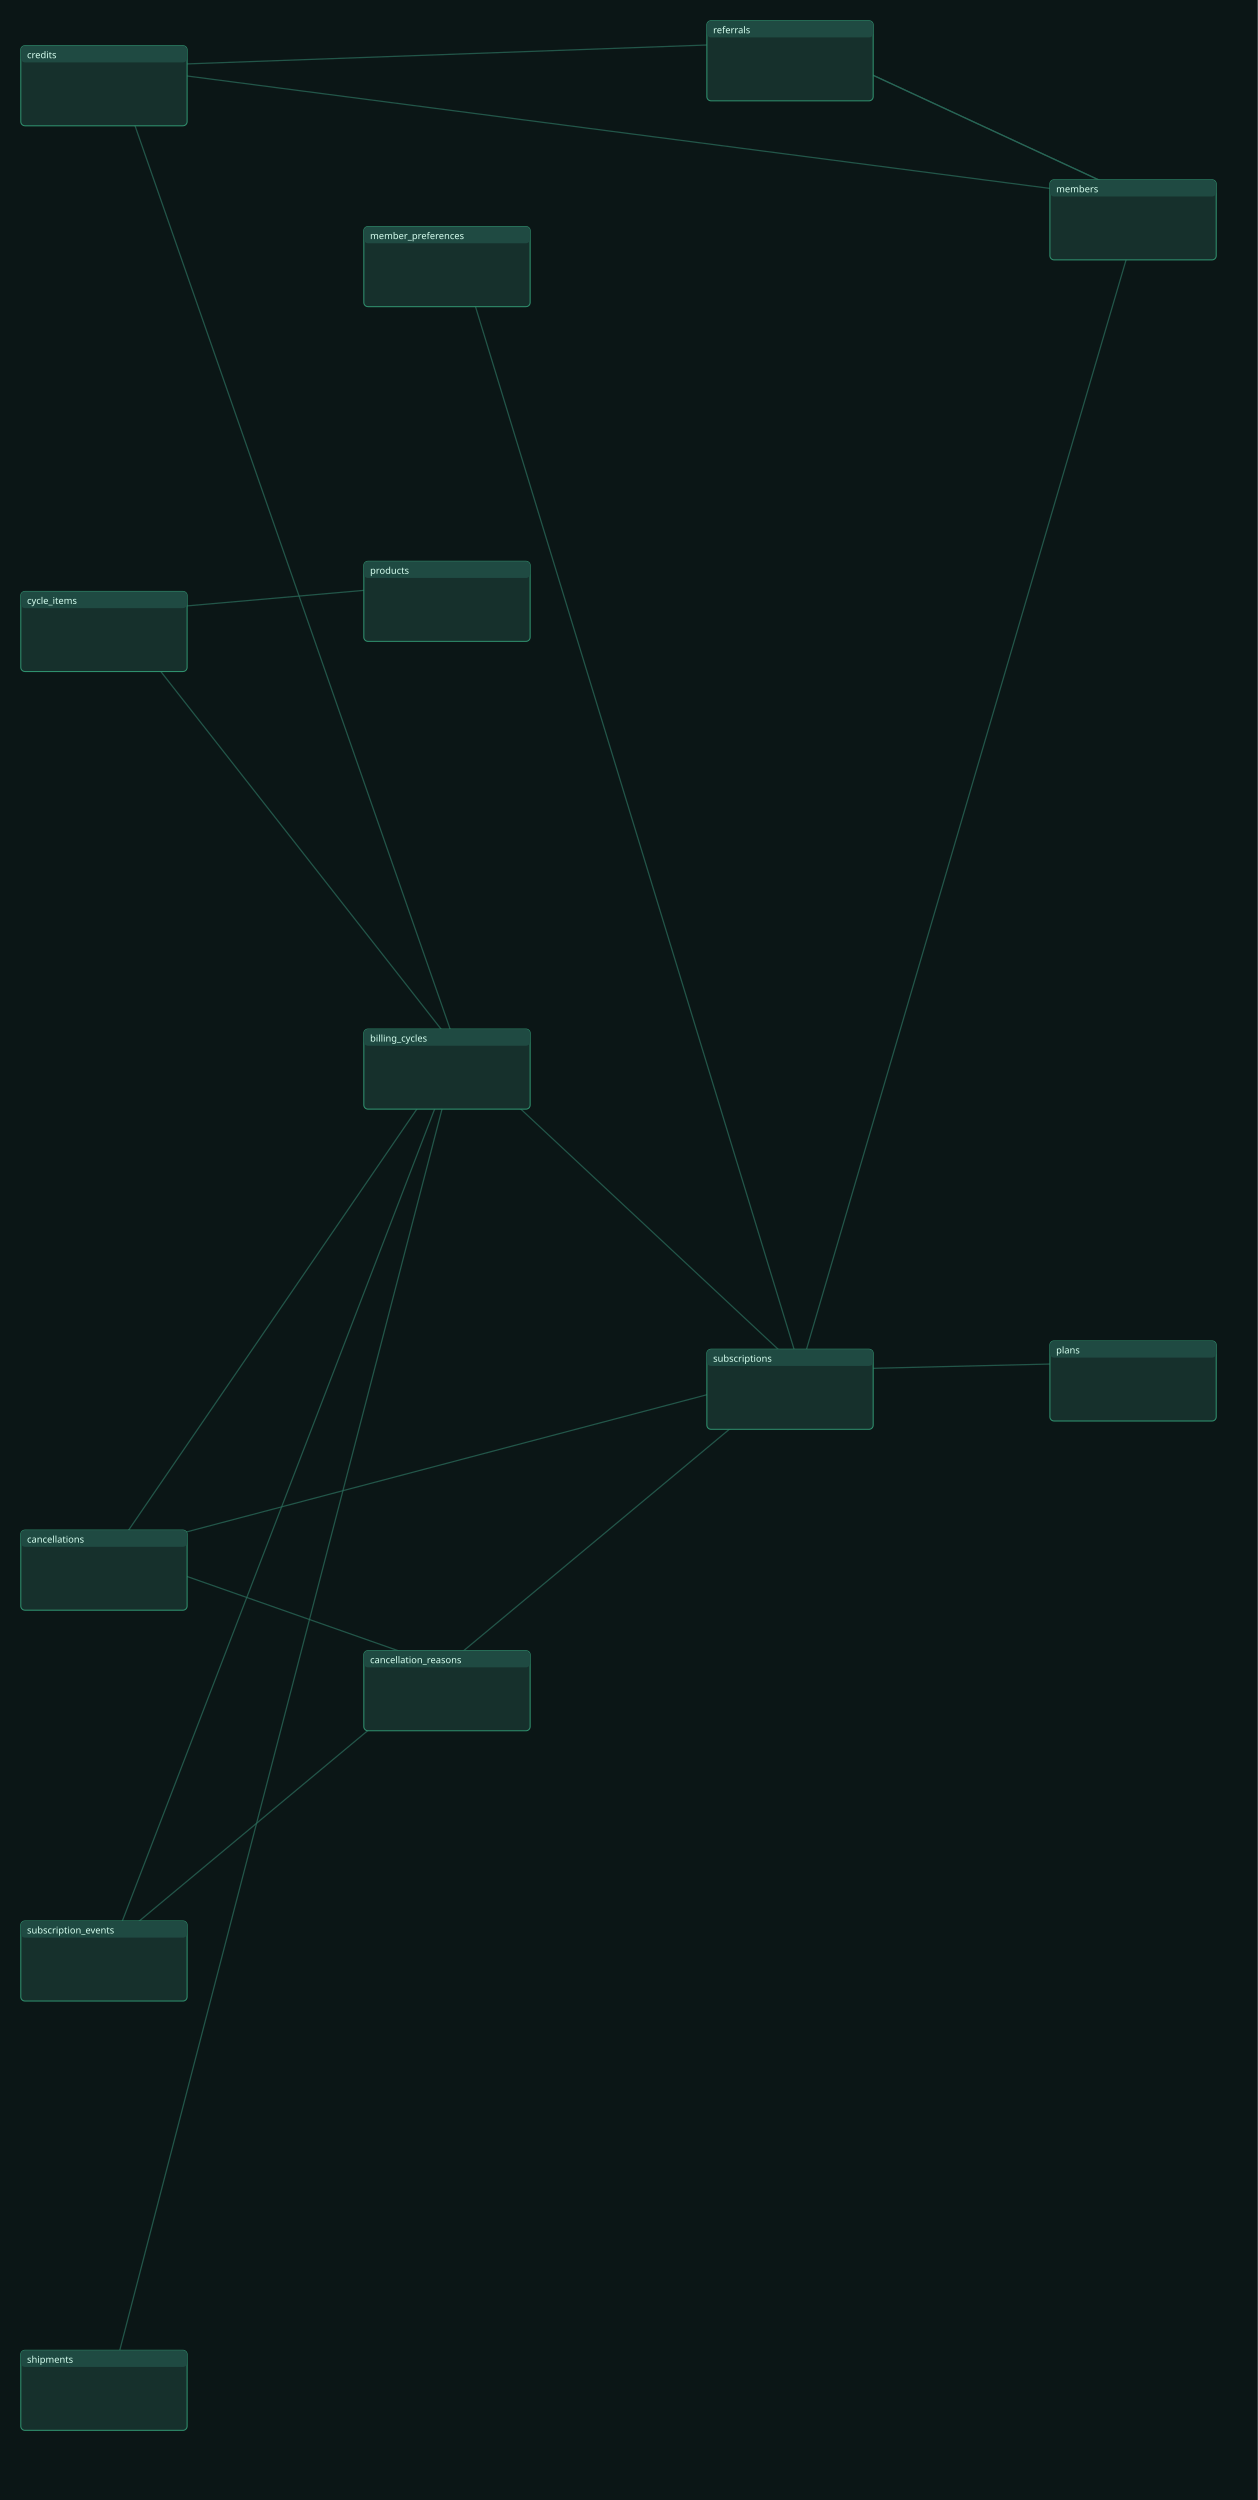
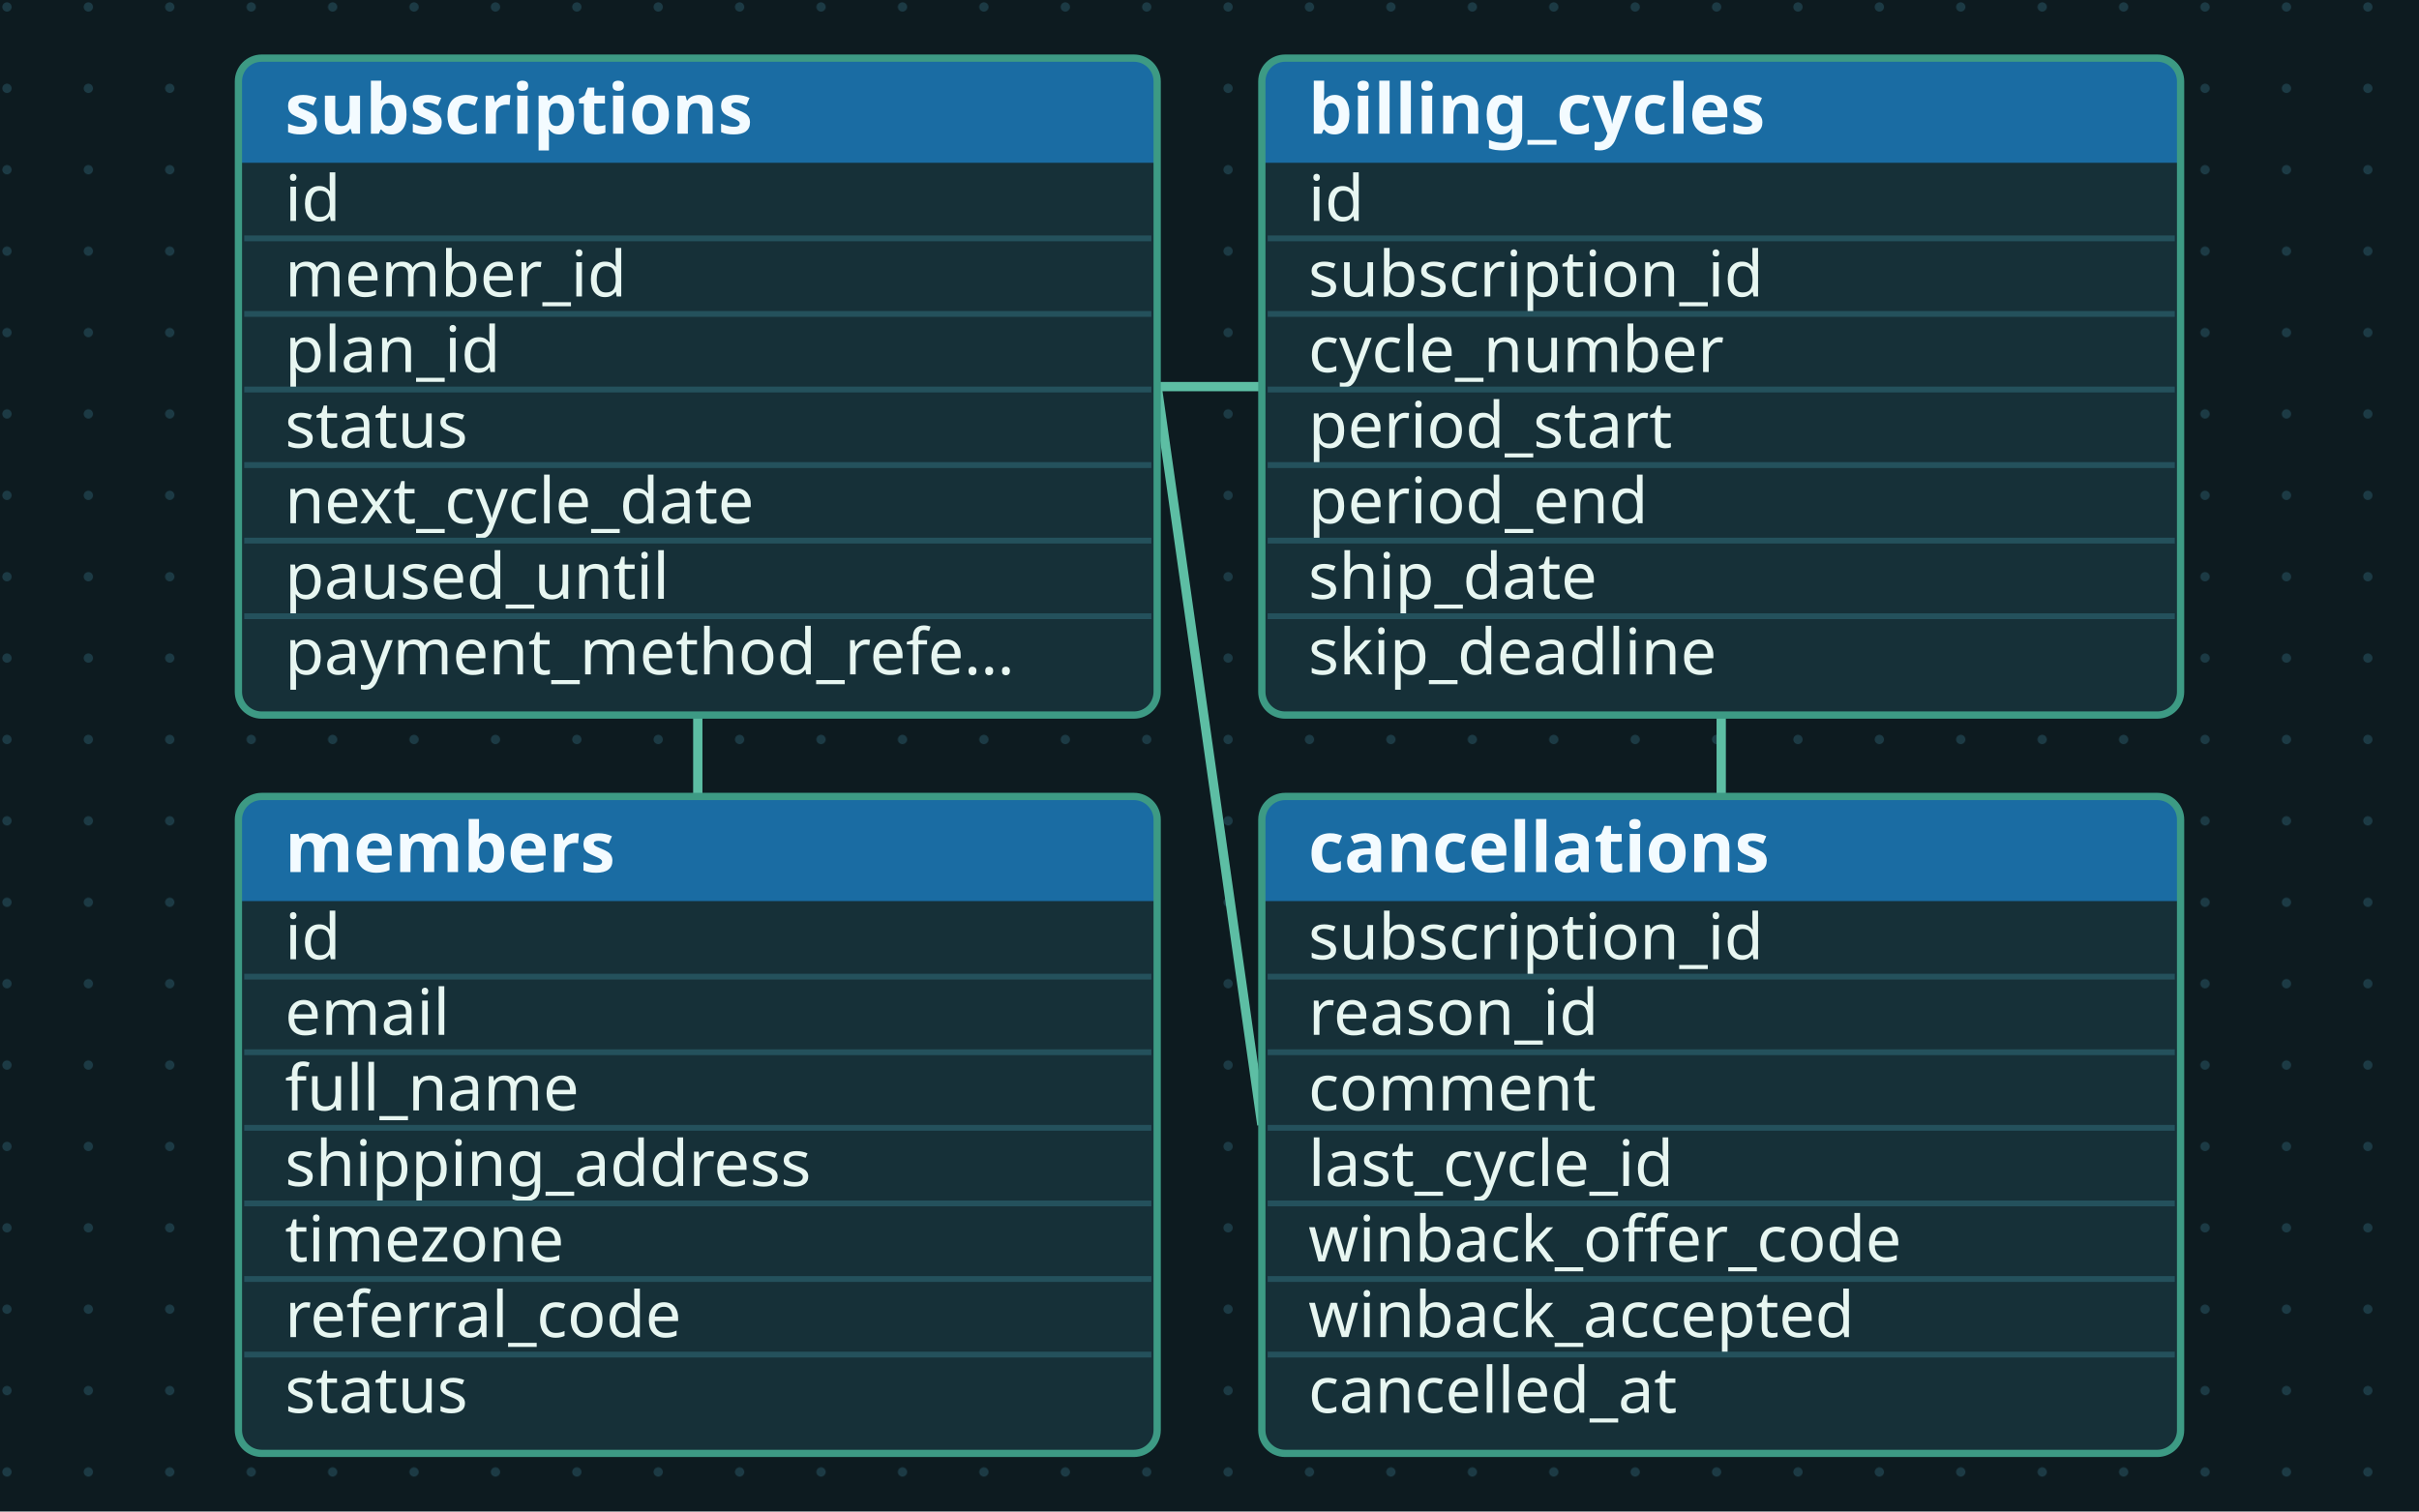
- <svg xmlns="http://www.w3.org/2000/svg" viewBox="0 0 1210 2405" width="1210" height="2405">
-   <rect width="1210" height="2405" fill="#0b1616" />
-   <line x1="770.0" y1="1318.0" x2="1100.0" y2="193.0" stroke="#2a6b5a" stroke-width="1.2" opacity="0.75" />
-   <line x1="770.0" y1="1318.0" x2="1100.0" y2="1310.0" stroke="#2a6b5a" stroke-width="1.2" opacity="0.75" />
-   <line x1="440.0" y1="1010.0" x2="770.0" y2="1318.0" stroke="#2a6b5a" stroke-width="1.2" opacity="0.75" />
-   <line x1="440.0" y1="238.0" x2="770.0" y2="1318.0" stroke="#2a6b5a" stroke-width="1.2" opacity="0.75" />
-   <line x1="110.0" y1="589.0" x2="440.0" y2="1010.0" stroke="#2a6b5a" stroke-width="1.2" opacity="0.75" />
-   <line x1="110.0" y1="589.0" x2="440.0" y2="560.0" stroke="#2a6b5a" stroke-width="1.2" opacity="0.75" />
-   <line x1="110.0" y1="2281.0" x2="440.0" y2="1010.0" stroke="#2a6b5a" stroke-width="1.2" opacity="0.75" />
-   <line x1="110.0" y1="1868.0" x2="770.0" y2="1318.0" stroke="#2a6b5a" stroke-width="1.2" opacity="0.75" />
-   <line x1="110.0" y1="1868.0" x2="440.0" y2="1010.0" stroke="#2a6b5a" stroke-width="1.2" opacity="0.75" />
-   <line x1="110.0" y1="1492.0" x2="770.0" y2="1318.0" stroke="#2a6b5a" stroke-width="1.2" opacity="0.75" />
-   <line x1="110.0" y1="1492.0" x2="440.0" y2="1608.0" stroke="#2a6b5a" stroke-width="1.2" opacity="0.75" />
-   <line x1="110.0" y1="1492.0" x2="440.0" y2="1010.0" stroke="#2a6b5a" stroke-width="1.2" opacity="0.75" />
-   <line x1="770.0" y1="40.0" x2="1100.0" y2="193.0" stroke="#2a6b5a" stroke-width="1.2" opacity="0.75" />
-   <line x1="770.0" y1="40.0" x2="1100.0" y2="193.0" stroke="#2a6b5a" stroke-width="1.2" opacity="0.75" />
-   <line x1="110.0" y1="64.0" x2="1100.0" y2="193.0" stroke="#2a6b5a" stroke-width="1.2" opacity="0.75" />
-   <line x1="110.0" y1="64.0" x2="770.0" y2="40.0" stroke="#2a6b5a" stroke-width="1.2" opacity="0.75" />
-   <line x1="110.0" y1="64.0" x2="440.0" y2="1010.0" stroke="#2a6b5a" stroke-width="1.2" opacity="0.75" />
-   <rect x="1010.0" y="173.0" width="160" height="77" rx="4" fill="#16302c" stroke="#2f8f6d" stroke-width="1" />
-   <rect x="1010.0" y="173.0" width="160" height="16" rx="4" fill="#1f4a42" />
-   <text x="1016.0" y="185.0" fill="#d7fff0" font-size="9" font-family="system-ui,sans-serif">members</text>
-   <rect x="1010.0" y="1290.0" width="160" height="77" rx="4" fill="#16302c" stroke="#2f8f6d" stroke-width="1" />
-   <rect x="1010.0" y="1290.0" width="160" height="16" rx="4" fill="#1f4a42" />
-   <text x="1016.0" y="1302.0" fill="#d7fff0" font-size="9" font-family="system-ui,sans-serif">plans</text>
-   <rect x="680.0" y="1298.0" width="160" height="77" rx="4" fill="#16302c" stroke="#2f8f6d" stroke-width="1" />
-   <rect x="680.0" y="1298.0" width="160" height="16" rx="4" fill="#1f4a42" />
-   <text x="686.0" y="1310.0" fill="#d7fff0" font-size="9" font-family="system-ui,sans-serif">subscriptions</text>
-   <rect x="350.0" y="990.0" width="160" height="77" rx="4" fill="#16302c" stroke="#2f8f6d" stroke-width="1" />
-   <rect x="350.0" y="990.0" width="160" height="16" rx="4" fill="#1f4a42" />
-   <text x="356.0" y="1002.0" fill="#d7fff0" font-size="9" font-family="system-ui,sans-serif">billing_cycles</text>
-   <rect x="350.0" y="218.0" width="160" height="77" rx="4" fill="#16302c" stroke="#2f8f6d" stroke-width="1" />
-   <rect x="350.0" y="218.0" width="160" height="16" rx="4" fill="#1f4a42" />
-   <text x="356.0" y="230.0" fill="#d7fff0" font-size="9" font-family="system-ui,sans-serif">member_preferences</text>
-   <rect x="350.0" y="540.0" width="160" height="77" rx="4" fill="#16302c" stroke="#2f8f6d" stroke-width="1" />
-   <rect x="350.0" y="540.0" width="160" height="16" rx="4" fill="#1f4a42" />
-   <text x="356.0" y="552.0" fill="#d7fff0" font-size="9" font-family="system-ui,sans-serif">products</text>
-   <rect x="20.0" y="569.0" width="160" height="77" rx="4" fill="#16302c" stroke="#2f8f6d" stroke-width="1" />
-   <rect x="20.0" y="569.0" width="160" height="16" rx="4" fill="#1f4a42" />
-   <text x="26.0" y="581.0" fill="#d7fff0" font-size="9" font-family="system-ui,sans-serif">cycle_items</text>
-   <rect x="20.0" y="2261.0" width="160" height="77" rx="4" fill="#16302c" stroke="#2f8f6d" stroke-width="1" />
-   <rect x="20.0" y="2261.0" width="160" height="16" rx="4" fill="#1f4a42" />
-   <text x="26.0" y="2273.0" fill="#d7fff0" font-size="9" font-family="system-ui,sans-serif">shipments</text>
-   <rect x="20.0" y="1848.0" width="160" height="77" rx="4" fill="#16302c" stroke="#2f8f6d" stroke-width="1" />
-   <rect x="20.0" y="1848.0" width="160" height="16" rx="4" fill="#1f4a42" />
-   <text x="26.0" y="1860.0" fill="#d7fff0" font-size="9" font-family="system-ui,sans-serif">subscription_events</text>
-   <rect x="350.0" y="1588.0" width="160" height="77" rx="4" fill="#16302c" stroke="#2f8f6d" stroke-width="1" />
-   <rect x="350.0" y="1588.0" width="160" height="16" rx="4" fill="#1f4a42" />
-   <text x="356.0" y="1600.0" fill="#d7fff0" font-size="9" font-family="system-ui,sans-serif">cancellation_reasons</text>
-   <rect x="20.0" y="1472.0" width="160" height="77" rx="4" fill="#16302c" stroke="#2f8f6d" stroke-width="1" />
-   <rect x="20.0" y="1472.0" width="160" height="16" rx="4" fill="#1f4a42" />
-   <text x="26.0" y="1484.0" fill="#d7fff0" font-size="9" font-family="system-ui,sans-serif">cancellations</text>
-   <rect x="680.0" y="20.0" width="160" height="77" rx="4" fill="#16302c" stroke="#2f8f6d" stroke-width="1" />
-   <rect x="680.0" y="20.0" width="160" height="16" rx="4" fill="#1f4a42" />
-   <text x="686.0" y="32.0" fill="#d7fff0" font-size="9" font-family="system-ui,sans-serif">referrals</text>
-   <rect x="20.0" y="44.0" width="160" height="77" rx="4" fill="#16302c" stroke="#2f8f6d" stroke-width="1" />
-   <rect x="20.0" y="44.0" width="160" height="16" rx="4" fill="#1f4a42" />
-   <text x="26.0" y="56.0" fill="#d7fff0" font-size="9" font-family="system-ui,sans-serif">credits</text>
+ <svg xmlns="http://www.w3.org/2000/svg" viewBox="0 0 416.0 260.0" width="416.0" height="260.0">
+   <defs>
+     <pattern id="dots" width="14" height="14" patternUnits="userSpaceOnUse">
+       <circle cx="1.2" cy="1.2" r="0.8" fill="#1c3a44" />
+     </pattern>
+   </defs>
+   <rect width="416.0" height="260.0" fill="#0d1b20" />
+   <rect width="416.0" height="260.0" fill="url(#dots)" />
+   <line x1="120.0" y1="123.0" x2="120.0" y2="137.0" stroke="#5dbea4" stroke-width="1.6" />
+   <line x1="217.0" y1="66.5" x2="199.0" y2="66.5" stroke="#5dbea4" stroke-width="1.6" />
+   <line x1="217.0" y1="193.5" x2="199.0" y2="66.5" stroke="#5dbea4" stroke-width="1.6" />
+   <line x1="296.0" y1="137.0" x2="296.0" y2="123.0" stroke="#5dbea4" stroke-width="1.6" />
+   <g>
+     <clipPath id="t0">
+       <rect x="41.0" y="10.0" width="158" height="113.0" rx="4" />
+     </clipPath>
+     <g clip-path="url(#t0)">
+       <rect x="41.0" y="10.0" width="158" height="113.0" fill="#163038" />
+       <rect x="41.0" y="10.0" width="158" height="18" fill="#1a6ca3" />
+       <text x="49.0" y="38.0" fill="#e7f6f1" font-size="11" font-family="ui-sans-serif,system-ui,sans-serif">id</text>
+       <line x1="42.0" y1="41.0" x2="198.0" y2="41.0" stroke="#24515c" stroke-width="1" />
+       <text x="49.0" y="51.0" fill="#e7f6f1" font-size="11" font-family="ui-sans-serif,system-ui,sans-serif">member_id</text>
+       <line x1="42.0" y1="54.0" x2="198.0" y2="54.0" stroke="#24515c" stroke-width="1" />
+       <text x="49.0" y="64.0" fill="#e7f6f1" font-size="11" font-family="ui-sans-serif,system-ui,sans-serif">plan_id</text>
+       <line x1="42.0" y1="67.0" x2="198.0" y2="67.0" stroke="#24515c" stroke-width="1" />
+       <text x="49.0" y="77.0" fill="#e7f6f1" font-size="11" font-family="ui-sans-serif,system-ui,sans-serif">status</text>
+       <line x1="42.0" y1="80.0" x2="198.0" y2="80.0" stroke="#24515c" stroke-width="1" />
+       <text x="49.0" y="90.0" fill="#e7f6f1" font-size="11" font-family="ui-sans-serif,system-ui,sans-serif">next_cycle_date</text>
+       <line x1="42.0" y1="93.0" x2="198.0" y2="93.0" stroke="#24515c" stroke-width="1" />
+       <text x="49.0" y="103.0" fill="#e7f6f1" font-size="11" font-family="ui-sans-serif,system-ui,sans-serif">paused_until</text>
+       <line x1="42.0" y1="106.0" x2="198.0" y2="106.0" stroke="#24515c" stroke-width="1" />
+       <text x="49.0" y="116.0" fill="#e7f6f1" font-size="11" font-family="ui-sans-serif,system-ui,sans-serif">payment_method_refe…</text>
+     </g>
+     <rect x="41.0" y="10.0" width="158" height="113.0" rx="4" fill="none" stroke="#3d9a84" stroke-width="1.25" />
+     <text x="49.0" y="23.0" fill="#f3fbff" font-size="12" font-weight="650" font-family="ui-sans-serif,system-ui,sans-serif">subscriptions</text>
+   </g>
+   <g>
+     <clipPath id="t1">
+       <rect x="217.0" y="10.0" width="158" height="113.0" rx="4" />
+     </clipPath>
+     <g clip-path="url(#t1)">
+       <rect x="217.0" y="10.0" width="158" height="113.0" fill="#163038" />
+       <rect x="217.0" y="10.0" width="158" height="18" fill="#1a6ca3" />
+       <text x="225.0" y="38.0" fill="#e7f6f1" font-size="11" font-family="ui-sans-serif,system-ui,sans-serif">id</text>
+       <line x1="218.0" y1="41.0" x2="374.0" y2="41.0" stroke="#24515c" stroke-width="1" />
+       <text x="225.0" y="51.0" fill="#e7f6f1" font-size="11" font-family="ui-sans-serif,system-ui,sans-serif">subscription_id</text>
+       <line x1="218.0" y1="54.0" x2="374.0" y2="54.0" stroke="#24515c" stroke-width="1" />
+       <text x="225.0" y="64.0" fill="#e7f6f1" font-size="11" font-family="ui-sans-serif,system-ui,sans-serif">cycle_number</text>
+       <line x1="218.0" y1="67.0" x2="374.0" y2="67.0" stroke="#24515c" stroke-width="1" />
+       <text x="225.0" y="77.0" fill="#e7f6f1" font-size="11" font-family="ui-sans-serif,system-ui,sans-serif">period_start</text>
+       <line x1="218.0" y1="80.0" x2="374.0" y2="80.0" stroke="#24515c" stroke-width="1" />
+       <text x="225.0" y="90.0" fill="#e7f6f1" font-size="11" font-family="ui-sans-serif,system-ui,sans-serif">period_end</text>
+       <line x1="218.0" y1="93.0" x2="374.0" y2="93.0" stroke="#24515c" stroke-width="1" />
+       <text x="225.0" y="103.0" fill="#e7f6f1" font-size="11" font-family="ui-sans-serif,system-ui,sans-serif">ship_date</text>
+       <line x1="218.0" y1="106.0" x2="374.0" y2="106.0" stroke="#24515c" stroke-width="1" />
+       <text x="225.0" y="116.0" fill="#e7f6f1" font-size="11" font-family="ui-sans-serif,system-ui,sans-serif">skip_deadline</text>
+     </g>
+     <rect x="217.0" y="10.0" width="158" height="113.0" rx="4" fill="none" stroke="#3d9a84" stroke-width="1.25" />
+     <text x="225.0" y="23.0" fill="#f3fbff" font-size="12" font-weight="650" font-family="ui-sans-serif,system-ui,sans-serif">billing_cycles</text>
+   </g>
+   <g>
+     <clipPath id="t2">
+       <rect x="41.0" y="137.0" width="158" height="113.0" rx="4" />
+     </clipPath>
+     <g clip-path="url(#t2)">
+       <rect x="41.0" y="137.0" width="158" height="113.0" fill="#163038" />
+       <rect x="41.0" y="137.0" width="158" height="18" fill="#1a6ca3" />
+       <text x="49.0" y="165.0" fill="#e7f6f1" font-size="11" font-family="ui-sans-serif,system-ui,sans-serif">id</text>
+       <line x1="42.0" y1="168.0" x2="198.0" y2="168.0" stroke="#24515c" stroke-width="1" />
+       <text x="49.0" y="178.0" fill="#e7f6f1" font-size="11" font-family="ui-sans-serif,system-ui,sans-serif">email</text>
+       <line x1="42.0" y1="181.0" x2="198.0" y2="181.0" stroke="#24515c" stroke-width="1" />
+       <text x="49.0" y="191.0" fill="#e7f6f1" font-size="11" font-family="ui-sans-serif,system-ui,sans-serif">full_name</text>
+       <line x1="42.0" y1="194.0" x2="198.0" y2="194.0" stroke="#24515c" stroke-width="1" />
+       <text x="49.0" y="204.0" fill="#e7f6f1" font-size="11" font-family="ui-sans-serif,system-ui,sans-serif">shipping_address</text>
+       <line x1="42.0" y1="207.0" x2="198.0" y2="207.0" stroke="#24515c" stroke-width="1" />
+       <text x="49.0" y="217.0" fill="#e7f6f1" font-size="11" font-family="ui-sans-serif,system-ui,sans-serif">timezone</text>
+       <line x1="42.0" y1="220.0" x2="198.0" y2="220.0" stroke="#24515c" stroke-width="1" />
+       <text x="49.0" y="230.0" fill="#e7f6f1" font-size="11" font-family="ui-sans-serif,system-ui,sans-serif">referral_code</text>
+       <line x1="42.0" y1="233.0" x2="198.0" y2="233.0" stroke="#24515c" stroke-width="1" />
+       <text x="49.0" y="243.0" fill="#e7f6f1" font-size="11" font-family="ui-sans-serif,system-ui,sans-serif">status</text>
+     </g>
+     <rect x="41.0" y="137.0" width="158" height="113.0" rx="4" fill="none" stroke="#3d9a84" stroke-width="1.25" />
+     <text x="49.0" y="150.0" fill="#f3fbff" font-size="12" font-weight="650" font-family="ui-sans-serif,system-ui,sans-serif">members</text>
+   </g>
+   <g>
+     <clipPath id="t3">
+       <rect x="217.0" y="137.0" width="158" height="113.0" rx="4" />
+     </clipPath>
+     <g clip-path="url(#t3)">
+       <rect x="217.0" y="137.0" width="158" height="113.0" fill="#163038" />
+       <rect x="217.0" y="137.0" width="158" height="18" fill="#1a6ca3" />
+       <text x="225.0" y="165.0" fill="#e7f6f1" font-size="11" font-family="ui-sans-serif,system-ui,sans-serif">subscription_id</text>
+       <line x1="218.0" y1="168.0" x2="374.0" y2="168.0" stroke="#24515c" stroke-width="1" />
+       <text x="225.0" y="178.0" fill="#e7f6f1" font-size="11" font-family="ui-sans-serif,system-ui,sans-serif">reason_id</text>
+       <line x1="218.0" y1="181.0" x2="374.0" y2="181.0" stroke="#24515c" stroke-width="1" />
+       <text x="225.0" y="191.0" fill="#e7f6f1" font-size="11" font-family="ui-sans-serif,system-ui,sans-serif">comment</text>
+       <line x1="218.0" y1="194.0" x2="374.0" y2="194.0" stroke="#24515c" stroke-width="1" />
+       <text x="225.0" y="204.0" fill="#e7f6f1" font-size="11" font-family="ui-sans-serif,system-ui,sans-serif">last_cycle_id</text>
+       <line x1="218.0" y1="207.0" x2="374.0" y2="207.0" stroke="#24515c" stroke-width="1" />
+       <text x="225.0" y="217.0" fill="#e7f6f1" font-size="11" font-family="ui-sans-serif,system-ui,sans-serif">winback_offer_code</text>
+       <line x1="218.0" y1="220.0" x2="374.0" y2="220.0" stroke="#24515c" stroke-width="1" />
+       <text x="225.0" y="230.0" fill="#e7f6f1" font-size="11" font-family="ui-sans-serif,system-ui,sans-serif">winback_accepted</text>
+       <line x1="218.0" y1="233.0" x2="374.0" y2="233.0" stroke="#24515c" stroke-width="1" />
+       <text x="225.0" y="243.0" fill="#e7f6f1" font-size="11" font-family="ui-sans-serif,system-ui,sans-serif">cancelled_at</text>
+     </g>
+     <rect x="217.0" y="137.0" width="158" height="113.0" rx="4" fill="none" stroke="#3d9a84" stroke-width="1.25" />
+     <text x="225.0" y="150.0" fill="#f3fbff" font-size="12" font-weight="650" font-family="ui-sans-serif,system-ui,sans-serif">cancellations</text>
+   </g>
</svg>
